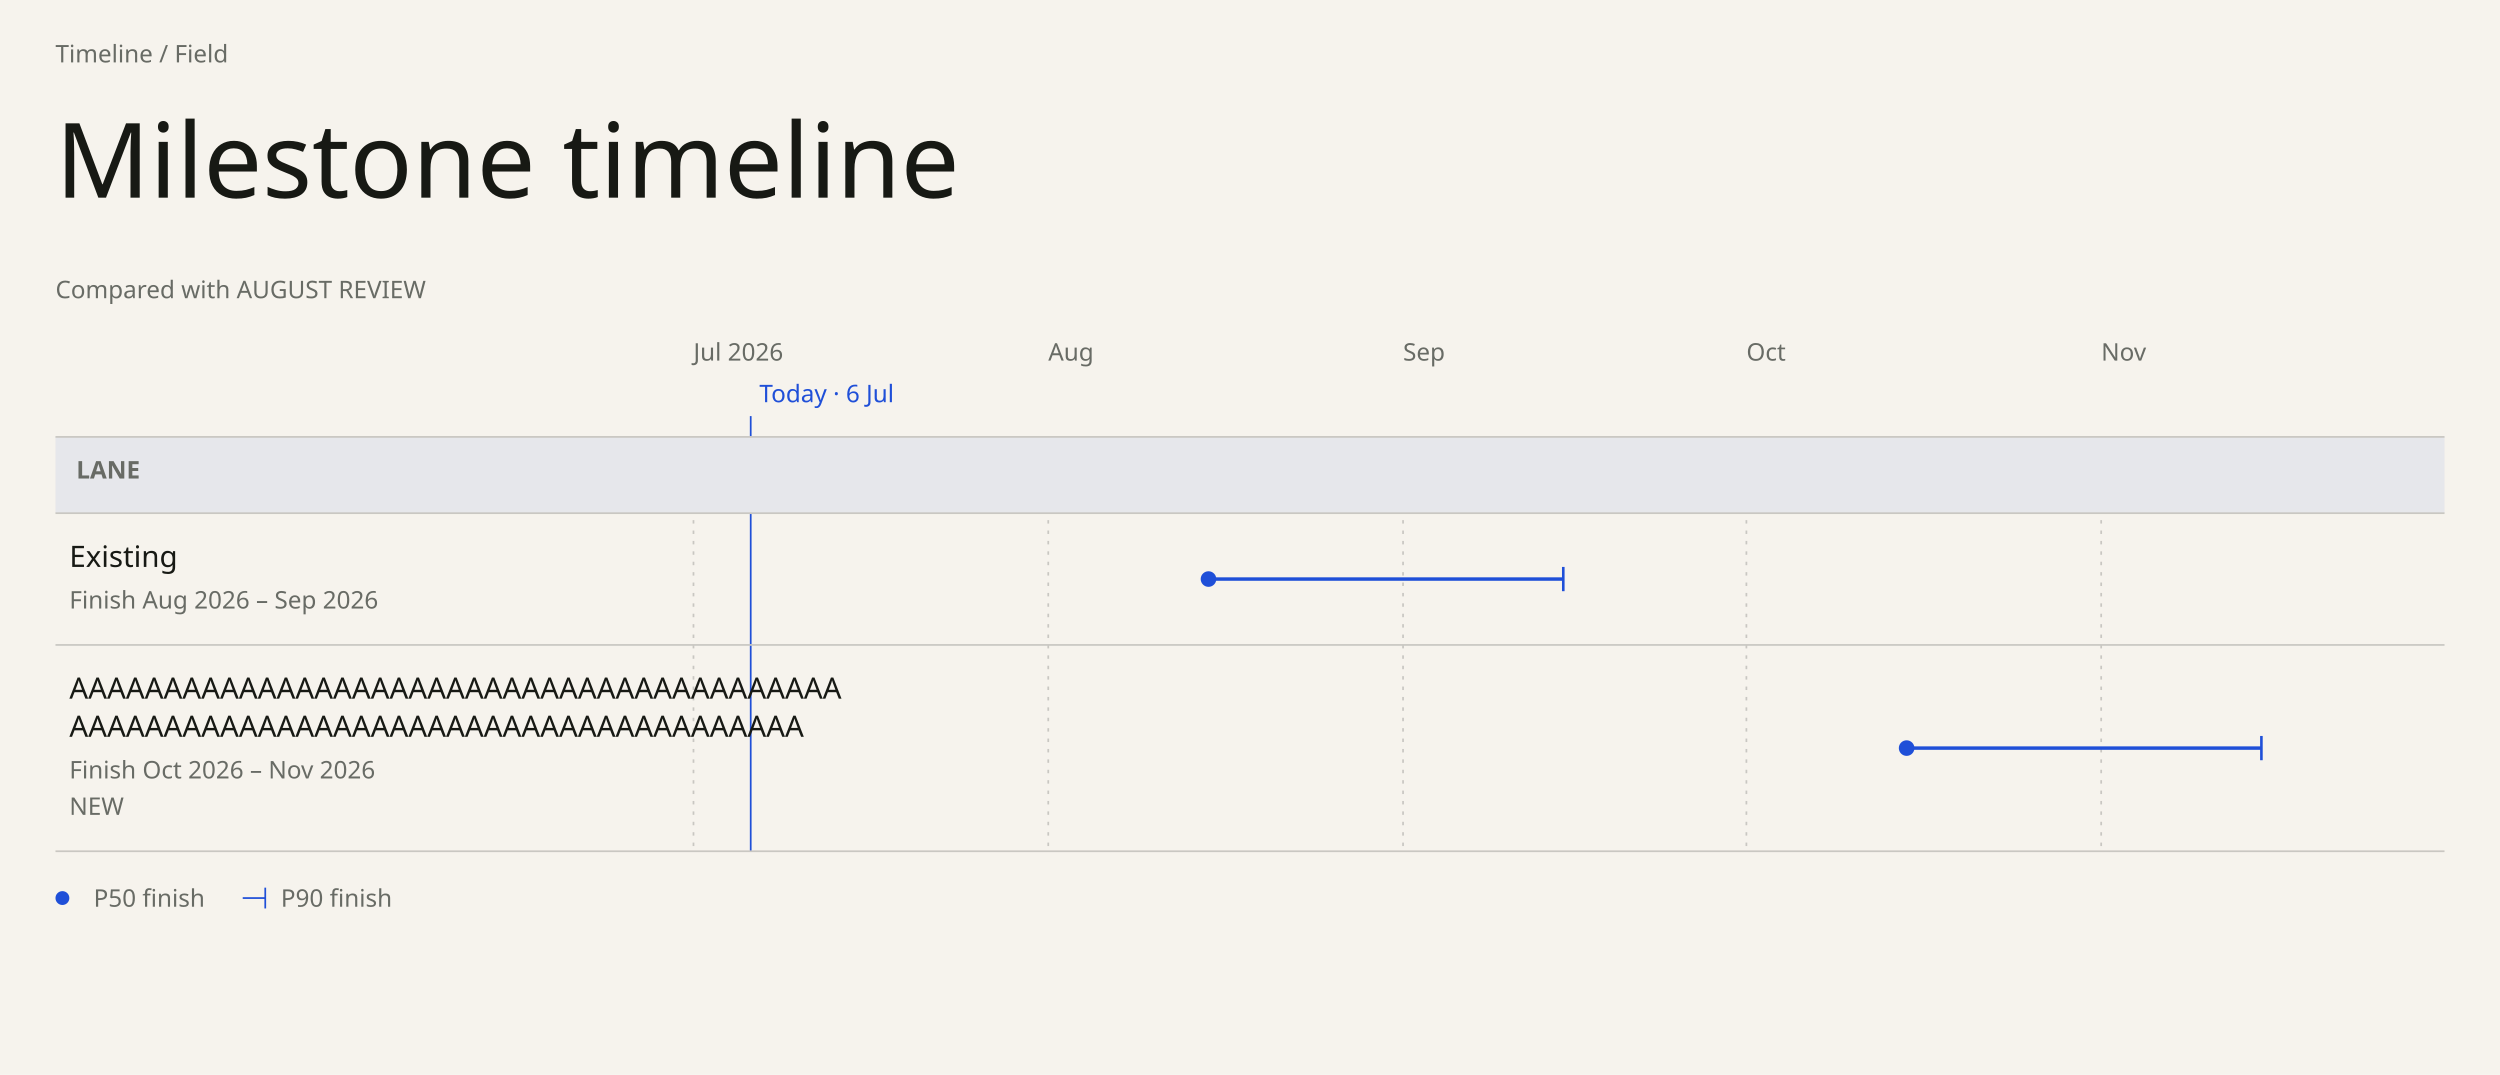
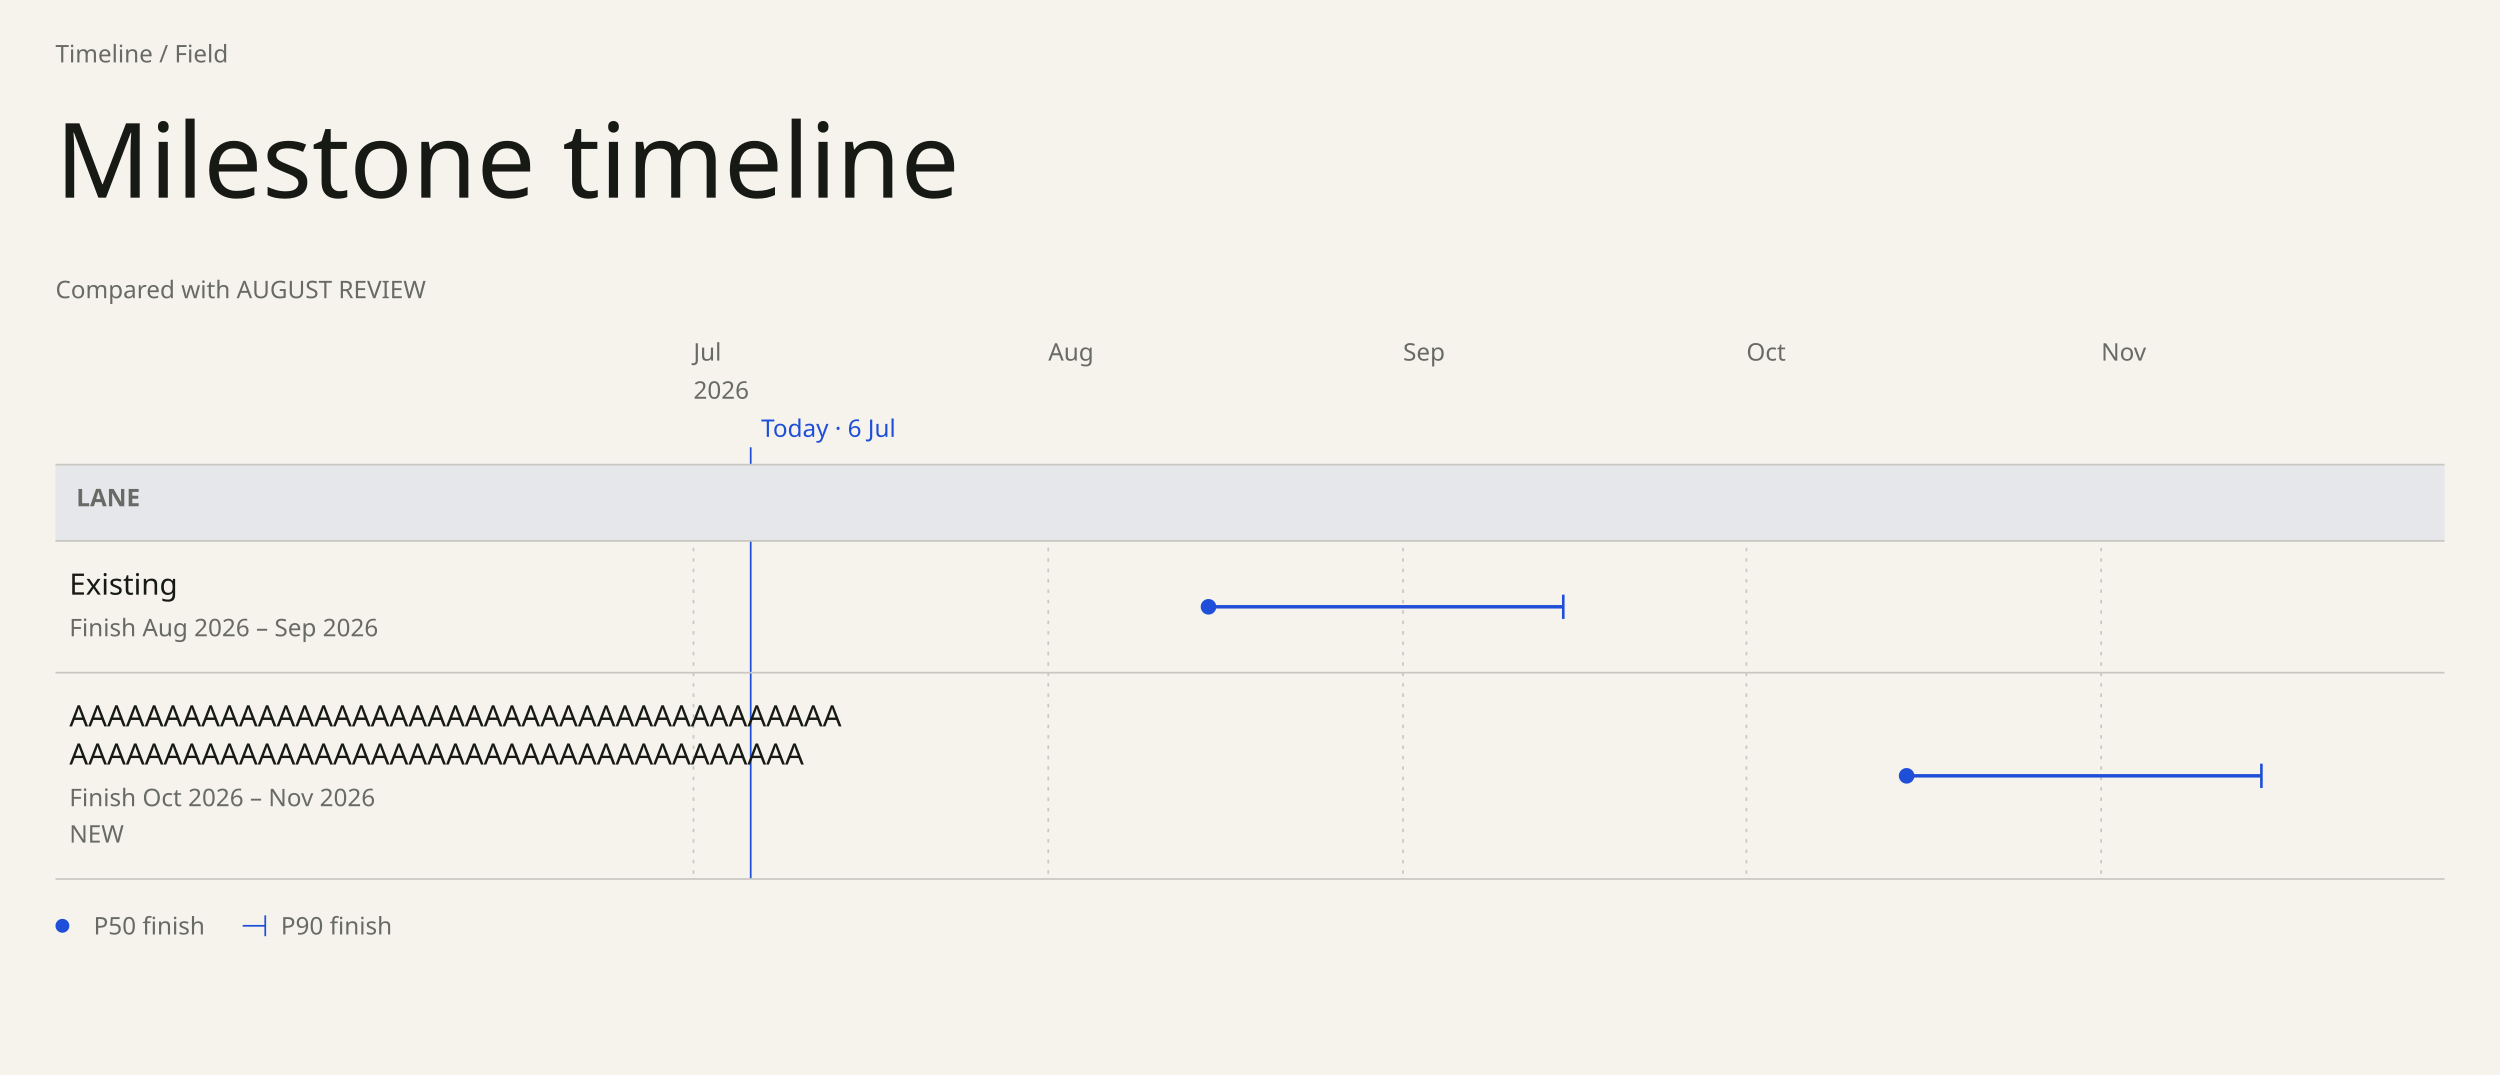
<svg xmlns="http://www.w3.org/2000/svg" data-field="timeline" data-direction="field" data-intent="live-wide" data-field-palette="ocean" data-font="Chapter" data-font-floor="14" data-min-readable-scale="1" data-domain-lo="20635" data-domain-hi="20788" width="1442" height="620" viewBox="0 0 1442 620" font-family="DM Sans">
  <rect x="0" y="0" width="1442" height="620" fill="#F6F3ED" />
  <text x="32" y="36" font-size="14" fill="#686B65">Timeline / Field</text>
  <text x="32" y="114" font-size="60" fill="#171914" font-family="Instrument Serif" font-weight="400">Milestone timeline</text>
  <text x="32" y="172" font-size="14" fill="#686B65" font-family="DM Sans" font-weight="400">Compared with AUGUST REVIEW</text>
-   <text x="400" y="208" font-size="14" fill="#686B65">Jul 2026</text>
-   <line stroke-dasharray="2 4" x1="400" y1="252" x2="400" y2="491" stroke="#c9c7c2" stroke-width="1" />
-   <text x="604.64" y="208" font-size="14" fill="#686B65">Aug</text>
-   <line stroke-dasharray="2 4" x1="604.64" y1="252" x2="604.64" y2="491" stroke="#c9c7c2" stroke-width="1" />
-   <text x="809.28" y="208" font-size="14" fill="#686B65">Sep</text>
-   <line stroke-dasharray="2 4" x1="809.28" y1="252" x2="809.28" y2="491" stroke="#c9c7c2" stroke-width="1" />
-   <text x="1007.32" y="208" font-size="14" fill="#686B65">Oct</text>
-   <line stroke-dasharray="2 4" x1="1007.32" y1="252" x2="1007.32" y2="491" stroke="#c9c7c2" stroke-width="1" />
-   <text x="1211.96" y="208" font-size="14" fill="#686B65">Nov</text>
-   <line stroke-dasharray="2 4" x1="1211.96" y1="252" x2="1211.96" y2="491" stroke="#c9c7c2" stroke-width="1" />
-   <line data-today="" x1="433.01" y1="240" x2="433.01" y2="491" stroke="#1F4FD8" stroke-width="1" />
-   <text x="438.01" y="232" font-size="14" fill="#1F4FD8">Today · 6 Jul</text>
-   <rect data-lane="Lane" x="32" y="252" width="1378" height="44" fill="#e6e7eb" />
-   <line x1="32" y1="252" x2="1410" y2="252" stroke="#c9c7c2" stroke-width="1" />
-   <line x1="32" y1="296" x2="1410" y2="296" stroke="#c9c7c2" stroke-width="1" />
-   <text x="44" y="276" font-size="14" fill="#686B65" font-family="DM Sans" font-weight="600">LANE</text>
+   <text x="400" y="208" font-size="14" fill="#686B65" data-axis="tick">Jul</text>
+   <text x="400" y="230" font-size="14" fill="#686B65" data-axis="year">2026</text>
+   <line stroke-dasharray="2 4" x1="400" y1="268" x2="400" y2="507" stroke="#c9c7c2" stroke-width="1" />
+   <text x="604.64" y="208" font-size="14" fill="#686B65" data-axis="tick">Aug</text>
+   <line stroke-dasharray="2 4" x1="604.64" y1="268" x2="604.64" y2="507" stroke="#c9c7c2" stroke-width="1" />
+   <text x="809.28" y="208" font-size="14" fill="#686B65" data-axis="tick">Sep</text>
+   <line stroke-dasharray="2 4" x1="809.28" y1="268" x2="809.28" y2="507" stroke="#c9c7c2" stroke-width="1" />
+   <text x="1007.32" y="208" font-size="14" fill="#686B65" data-axis="tick">Oct</text>
+   <line stroke-dasharray="2 4" x1="1007.32" y1="268" x2="1007.32" y2="507" stroke="#c9c7c2" stroke-width="1" />
+   <text x="1211.96" y="208" font-size="14" fill="#686B65" data-axis="tick">Nov</text>
+   <line stroke-dasharray="2 4" x1="1211.96" y1="268" x2="1211.96" y2="507" stroke="#c9c7c2" stroke-width="1" />
+   <line data-today="" x1="433.01" y1="258" x2="433.01" y2="507" stroke="#1F4FD8" stroke-width="1" />
+   <text x="439.01" y="252" font-size="14" fill="#1F4FD8" data-axis="today">Today · 6 Jul</text>
+   <rect data-lane="Lane" x="32" y="268" width="1378" height="44" fill="#e6e7eb" />
+   <line x1="32" y1="268" x2="1410" y2="268" stroke="#c9c7c2" stroke-width="1" />
+   <line x1="32" y1="312" x2="1410" y2="312" stroke="#c9c7c2" stroke-width="1" />
+   <text x="44" y="292" font-size="14" fill="#686B65" font-family="DM Sans" font-weight="600">LANE</text>
  <g data-field-item="lane|existing" data-field-timing="forecast" data-field-state="forecast" data-field-p50-day="2026-08-15" data-field-p90-day="2026-09-15" data-source-line="0">
-     <rect stroke="none" x="32" y="296" width="1378" height="76" fill="transparent" />
-     <text x="40" y="327" font-size="17" fill="#171914" font-family="DM Sans" font-weight="500" pointer-events="none">Existing</text>
-     <text x="40" y="351" font-size="14" fill="#686B65" font-family="DM Sans" font-weight="400" pointer-events="none">Finish Aug 2026 – Sep 2026</text>
+     <rect stroke="none" x="32" y="312" width="1378" height="76" fill="transparent" />
+     <text x="40" y="343" font-size="17" fill="#171914" font-family="DM Sans" font-weight="500" pointer-events="none">Existing</text>
+     <text x="40" y="367" font-size="14" fill="#686B65" font-family="DM Sans" font-weight="400" pointer-events="none">Finish Aug 2026 – Sep 2026</text>
    <g pointer-events="none">
-       <line data-ms="whisker" stroke-width="2" width="204.64" x1="697.06" y1="334" x2="901.7" y2="334" stroke="#1F4FD8" />
-       <line data-ms="p90" stroke-width="1.5" x1="901.7" y1="327" x2="901.7" y2="341" stroke="#1F4FD8" />
-       <circle data-ms="p50" data-mskey="lane|existing" data-next="" cx="697.06" cy="334" r="4.5" fill="#1F4FD8" />
+       <line data-ms="whisker" stroke-width="2" width="204.64" x1="697.06" y1="350" x2="901.7" y2="350" stroke="#1F4FD8" />
+       <line data-ms="p90" stroke-width="1.5" x1="901.7" y1="343" x2="901.7" y2="357" stroke="#1F4FD8" />
+       <circle data-ms="p50" data-mskey="lane|existing" data-next="" cx="697.06" cy="350" r="4.5" fill="#1F4FD8" />
    </g>
-     <line x1="32" y1="372" x2="1410" y2="372" stroke="#c9c7c2" stroke-width="1" />
+     <line x1="32" y1="388" x2="1410" y2="388" stroke="#c9c7c2" stroke-width="1" />
  </g>
  <g data-field-item="lane|aaaaaaaaaaaaaaaaaaaaaaaaaaaaaaaaaaaaaaaaaaaaaaaaaaaaaaaaaaaaaaaaaaaaaaaaaaaaaaaa" data-field-timing="forecast" data-field-state="forecast" data-field-p50-day="2026-10-15" data-field-p90-day="2026-11-15" data-source-line="1">
-     <rect stroke="none" x="32" y="372" width="1378" height="119" fill="transparent" />
-     <text x="40" y="403" font-size="17" fill="#171914" font-family="DM Sans" font-weight="500" pointer-events="none">AAAAAAAAAAAAAAAAAAAAAAAAAAAAAAAAAAAAAAAAA</text>
-     <text x="40" y="425" font-size="17" fill="#171914" font-family="DM Sans" font-weight="500" pointer-events="none">AAAAAAAAAAAAAAAAAAAAAAAAAAAAAAAAAAAAAAA</text>
-     <text x="40" y="449" font-size="14" fill="#686B65" font-family="DM Sans" font-weight="400" pointer-events="none">Finish Oct 2026 – Nov 2026</text>
-     <text x="40" y="470" font-size="14" fill="#686B65" font-family="DM Sans" font-weight="400" pointer-events="none">NEW</text>
+     <rect stroke="none" x="32" y="388" width="1378" height="119" fill="transparent" />
+     <text x="40" y="419" font-size="17" fill="#171914" font-family="DM Sans" font-weight="500" pointer-events="none">AAAAAAAAAAAAAAAAAAAAAAAAAAAAAAAAAAAAAAAAA</text>
+     <text x="40" y="441" font-size="17" fill="#171914" font-family="DM Sans" font-weight="500" pointer-events="none">AAAAAAAAAAAAAAAAAAAAAAAAAAAAAAAAAAAAAAA</text>
+     <text x="40" y="465" font-size="14" fill="#686B65" font-family="DM Sans" font-weight="400" pointer-events="none">Finish Oct 2026 – Nov 2026</text>
+     <text x="40" y="486" font-size="14" fill="#686B65" font-family="DM Sans" font-weight="400" pointer-events="none">NEW</text>
    <g pointer-events="none">
-       <line data-ms="whisker" stroke-width="2" width="204.64" x1="1099.74" y1="431.5" x2="1304.38" y2="431.5" stroke="#1F4FD8" />
-       <line data-ms="p90" stroke-width="1.5" x1="1304.38" y1="424.5" x2="1304.38" y2="438.5" stroke="#1F4FD8" />
-       <circle data-ms="p50" data-mskey="lane|aaaaaaaaaaaaaaaaaaaaaaaaaaaaaaaaaaaaaaaaaaaaaaaaaaaaaaaaaaaaaaaaaaaaaaaaaaaaaaaa" cx="1099.74" cy="431.5" r="4.5" fill="#1F4FD8" />
+       <line data-ms="whisker" stroke-width="2" width="204.64" x1="1099.74" y1="447.5" x2="1304.38" y2="447.5" stroke="#1F4FD8" />
+       <line data-ms="p90" stroke-width="1.5" x1="1304.38" y1="440.5" x2="1304.38" y2="454.5" stroke="#1F4FD8" />
+       <circle data-ms="p50" data-mskey="lane|aaaaaaaaaaaaaaaaaaaaaaaaaaaaaaaaaaaaaaaaaaaaaaaaaaaaaaaaaaaaaaaaaaaaaaaaaaaaaaaa" cx="1099.74" cy="447.5" r="4.5" fill="#1F4FD8" />
    </g>
-     <line x1="32" y1="491" x2="1410" y2="491" stroke="#c9c7c2" stroke-width="1" />
+     <line x1="32" y1="507" x2="1410" y2="507" stroke="#c9c7c2" stroke-width="1" />
  </g>
-   <circle cx="36" cy="518" r="4" fill="#1F4FD8" />
-   <text x="54" y="523" font-size="14" fill="#686B65">P50 finish</text>
-   <line x1="140" y1="518" x2="153" y2="518" stroke="#1F4FD8" stroke-width="1" />
-   <line x1="153" y1="512" x2="153" y2="524" stroke="#1F4FD8" stroke-width="1" />
-   <text x="162" y="523" font-size="14" fill="#686B65">P90 finish</text>
+   <circle cx="36" cy="534" r="4" fill="#1F4FD8" />
+   <text x="54" y="539" font-size="14" fill="#686B65">P50 finish</text>
+   <line x1="140" y1="534" x2="153" y2="534" stroke="#1F4FD8" stroke-width="1" />
+   <line x1="153" y1="528" x2="153" y2="540" stroke="#1F4FD8" stroke-width="1" />
+   <text x="162" y="539" font-size="14" fill="#686B65">P90 finish</text>
</svg>
